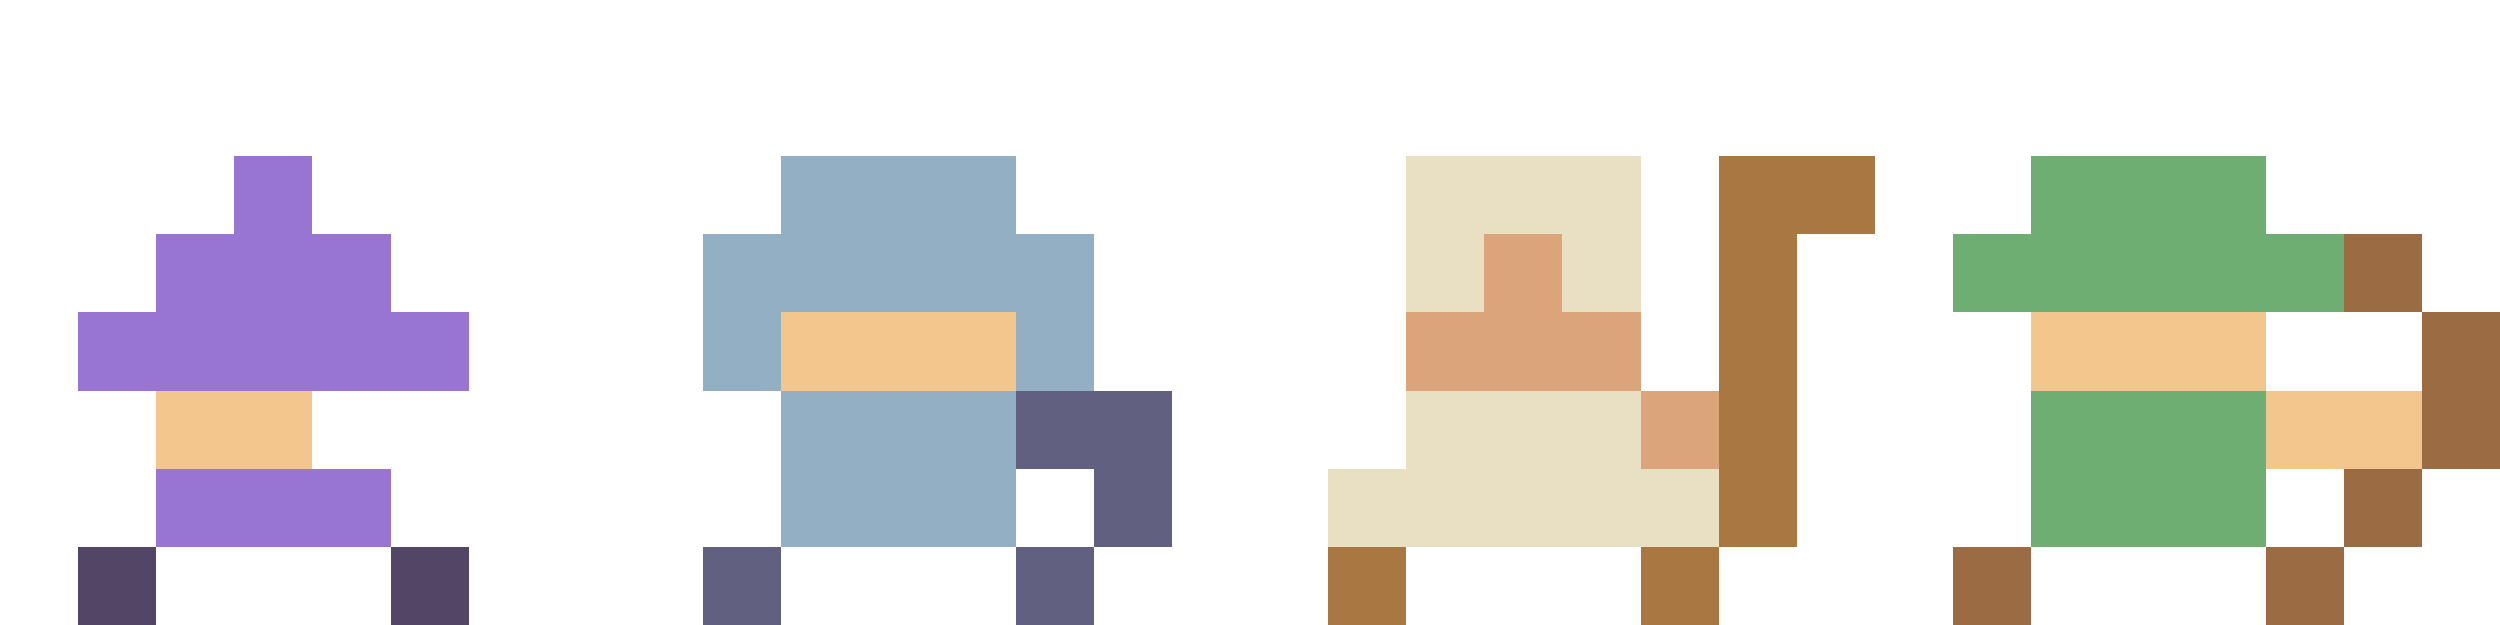
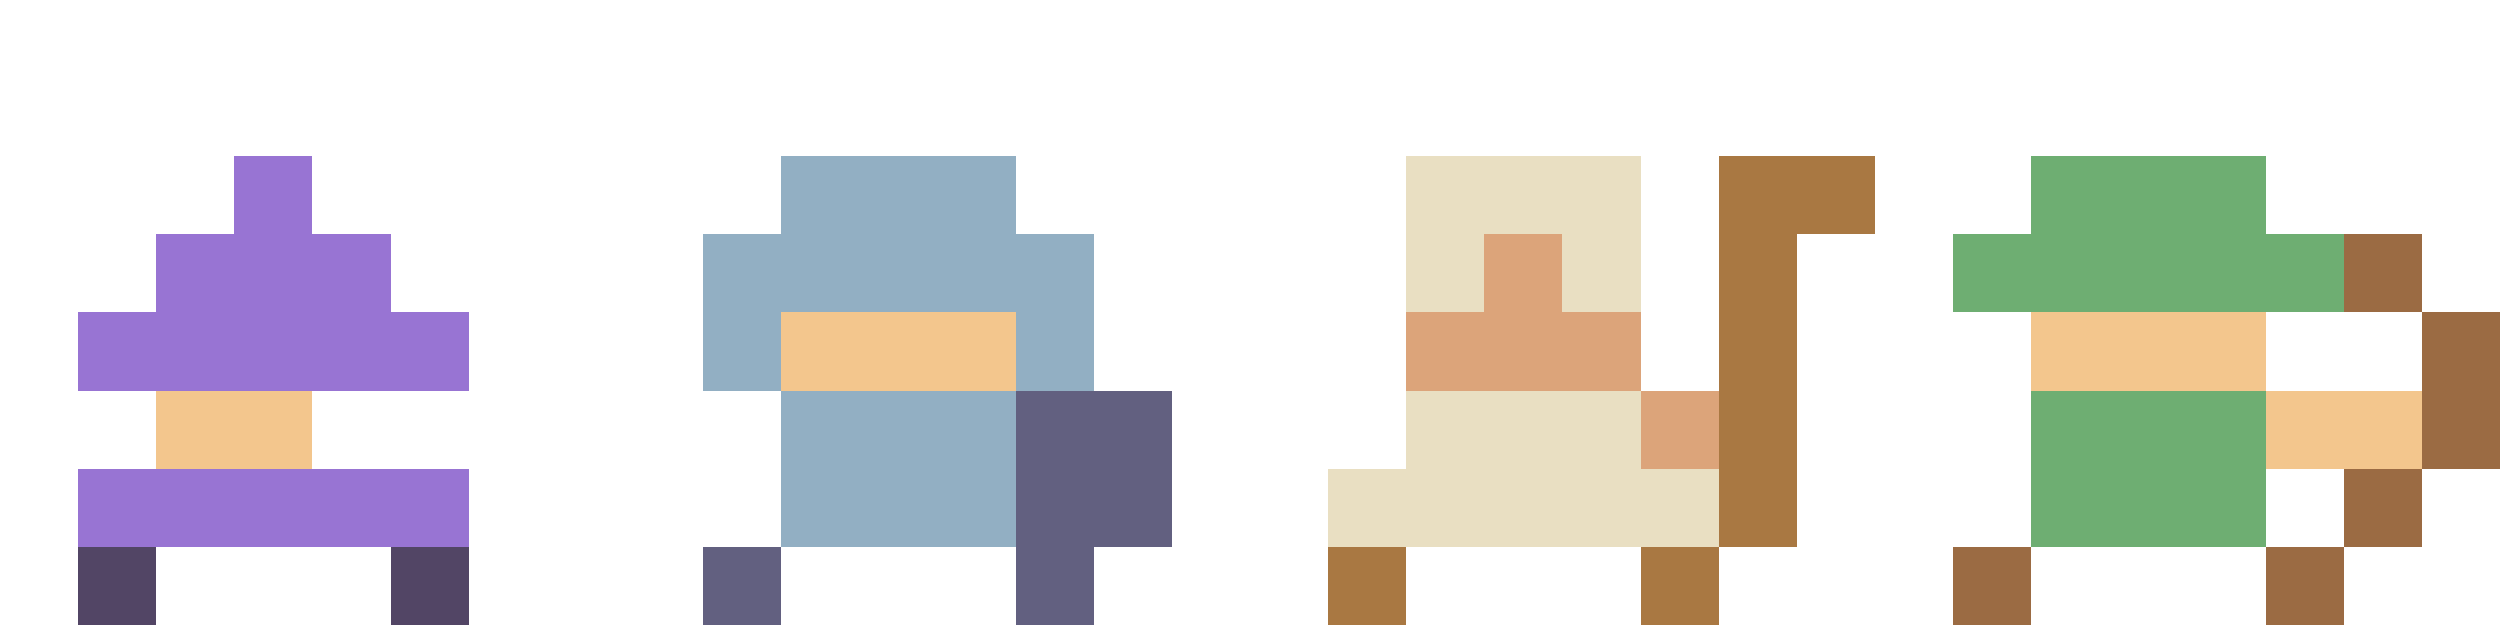
<svg xmlns="http://www.w3.org/2000/svg" width="32" height="8" viewBox="0 0 32 8" shape-rendering="crispEdges" role="img" aria-label="Dört karakterin yürüyüş frame 1: açık">
  <rect x="3" y="2" width="1" height="1" fill="#9874d3" />
  <rect x="10" y="2" width="3" height="1" fill="#92afc3" />
  <rect x="18" y="2" width="3" height="1" fill="#e9dfc2" />
  <rect x="22" y="2" width="2" height="1" fill="#a97842" />
  <rect x="26" y="2" width="3" height="1" fill="#6eae72" />
  <rect x="2" y="3" width="3" height="1" fill="#9874d3" />
  <rect x="9" y="3" width="5" height="1" fill="#92afc3" />
  <rect x="18" y="3" width="1" height="1" fill="#e9dfc2" />
  <rect x="19" y="3" width="1" height="1" fill="#dca47a" />
  <rect x="20" y="3" width="1" height="1" fill="#e9dfc2" />
  <rect x="22" y="3" width="1" height="1" fill="#a97842" />
  <rect x="25" y="3" width="5" height="1" fill="#6eae72" />
  <rect x="30" y="3" width="1" height="1" fill="#9b6b43" />
  <rect x="1" y="4" width="5" height="1" fill="#9874d3" />
  <rect x="9" y="4" width="1" height="1" fill="#92afc3" />
  <rect x="10" y="4" width="3" height="1" fill="#f3c68d" />
  <rect x="13" y="4" width="1" height="1" fill="#92afc3" />
  <rect x="18" y="4" width="3" height="1" fill="#dca47a" />
  <rect x="22" y="4" width="1" height="1" fill="#a97842" />
  <rect x="26" y="4" width="3" height="1" fill="#f3c68d" />
  <rect x="31" y="4" width="1" height="1" fill="#9b6b43" />
  <rect x="2" y="5" width="2" height="1" fill="#f3c68d" />
  <rect x="10" y="5" width="3" height="1" fill="#92afc3" />
  <rect x="13" y="5" width="2" height="1" fill="#626080" />
  <rect x="18" y="5" width="3" height="1" fill="#e9dfc2" />
  <rect x="21" y="5" width="1" height="1" fill="#dca47a" />
  <rect x="22" y="5" width="1" height="1" fill="#a97842" />
  <rect x="26" y="5" width="3" height="1" fill="#6eae72" />
  <rect x="29" y="5" width="2" height="1" fill="#f3c68d" />
  <rect x="31" y="5" width="1" height="1" fill="#9b6b43" />
-   <rect x="2" y="6" width="3" height="1" fill="#9874d3" />
+   <rect x="1" y="6" width="5" height="1" fill="#9874d3" />
  <rect x="10" y="6" width="3" height="1" fill="#92afc3" />
-   <rect x="14" y="6" width="1" height="1" fill="#626080" />
+   <rect x="13" y="6" width="2" height="1" fill="#626080" />
  <rect x="17" y="6" width="5" height="1" fill="#e9dfc2" />
  <rect x="22" y="6" width="1" height="1" fill="#a97842" />
  <rect x="26" y="6" width="3" height="1" fill="#6eae72" />
  <rect x="30" y="6" width="1" height="1" fill="#9b6b43" />
  <rect x="1" y="7" width="1" height="1" fill="#524565" />
  <rect x="5" y="7" width="1" height="1" fill="#524565" />
  <rect x="9" y="7" width="1" height="1" fill="#626080" />
  <rect x="13" y="7" width="1" height="1" fill="#626080" />
  <rect x="17" y="7" width="1" height="1" fill="#a97842" />
  <rect x="21" y="7" width="1" height="1" fill="#a97842" />
  <rect x="25" y="7" width="1" height="1" fill="#9b6b43" />
  <rect x="29" y="7" width="1" height="1" fill="#9b6b43" />
</svg>
